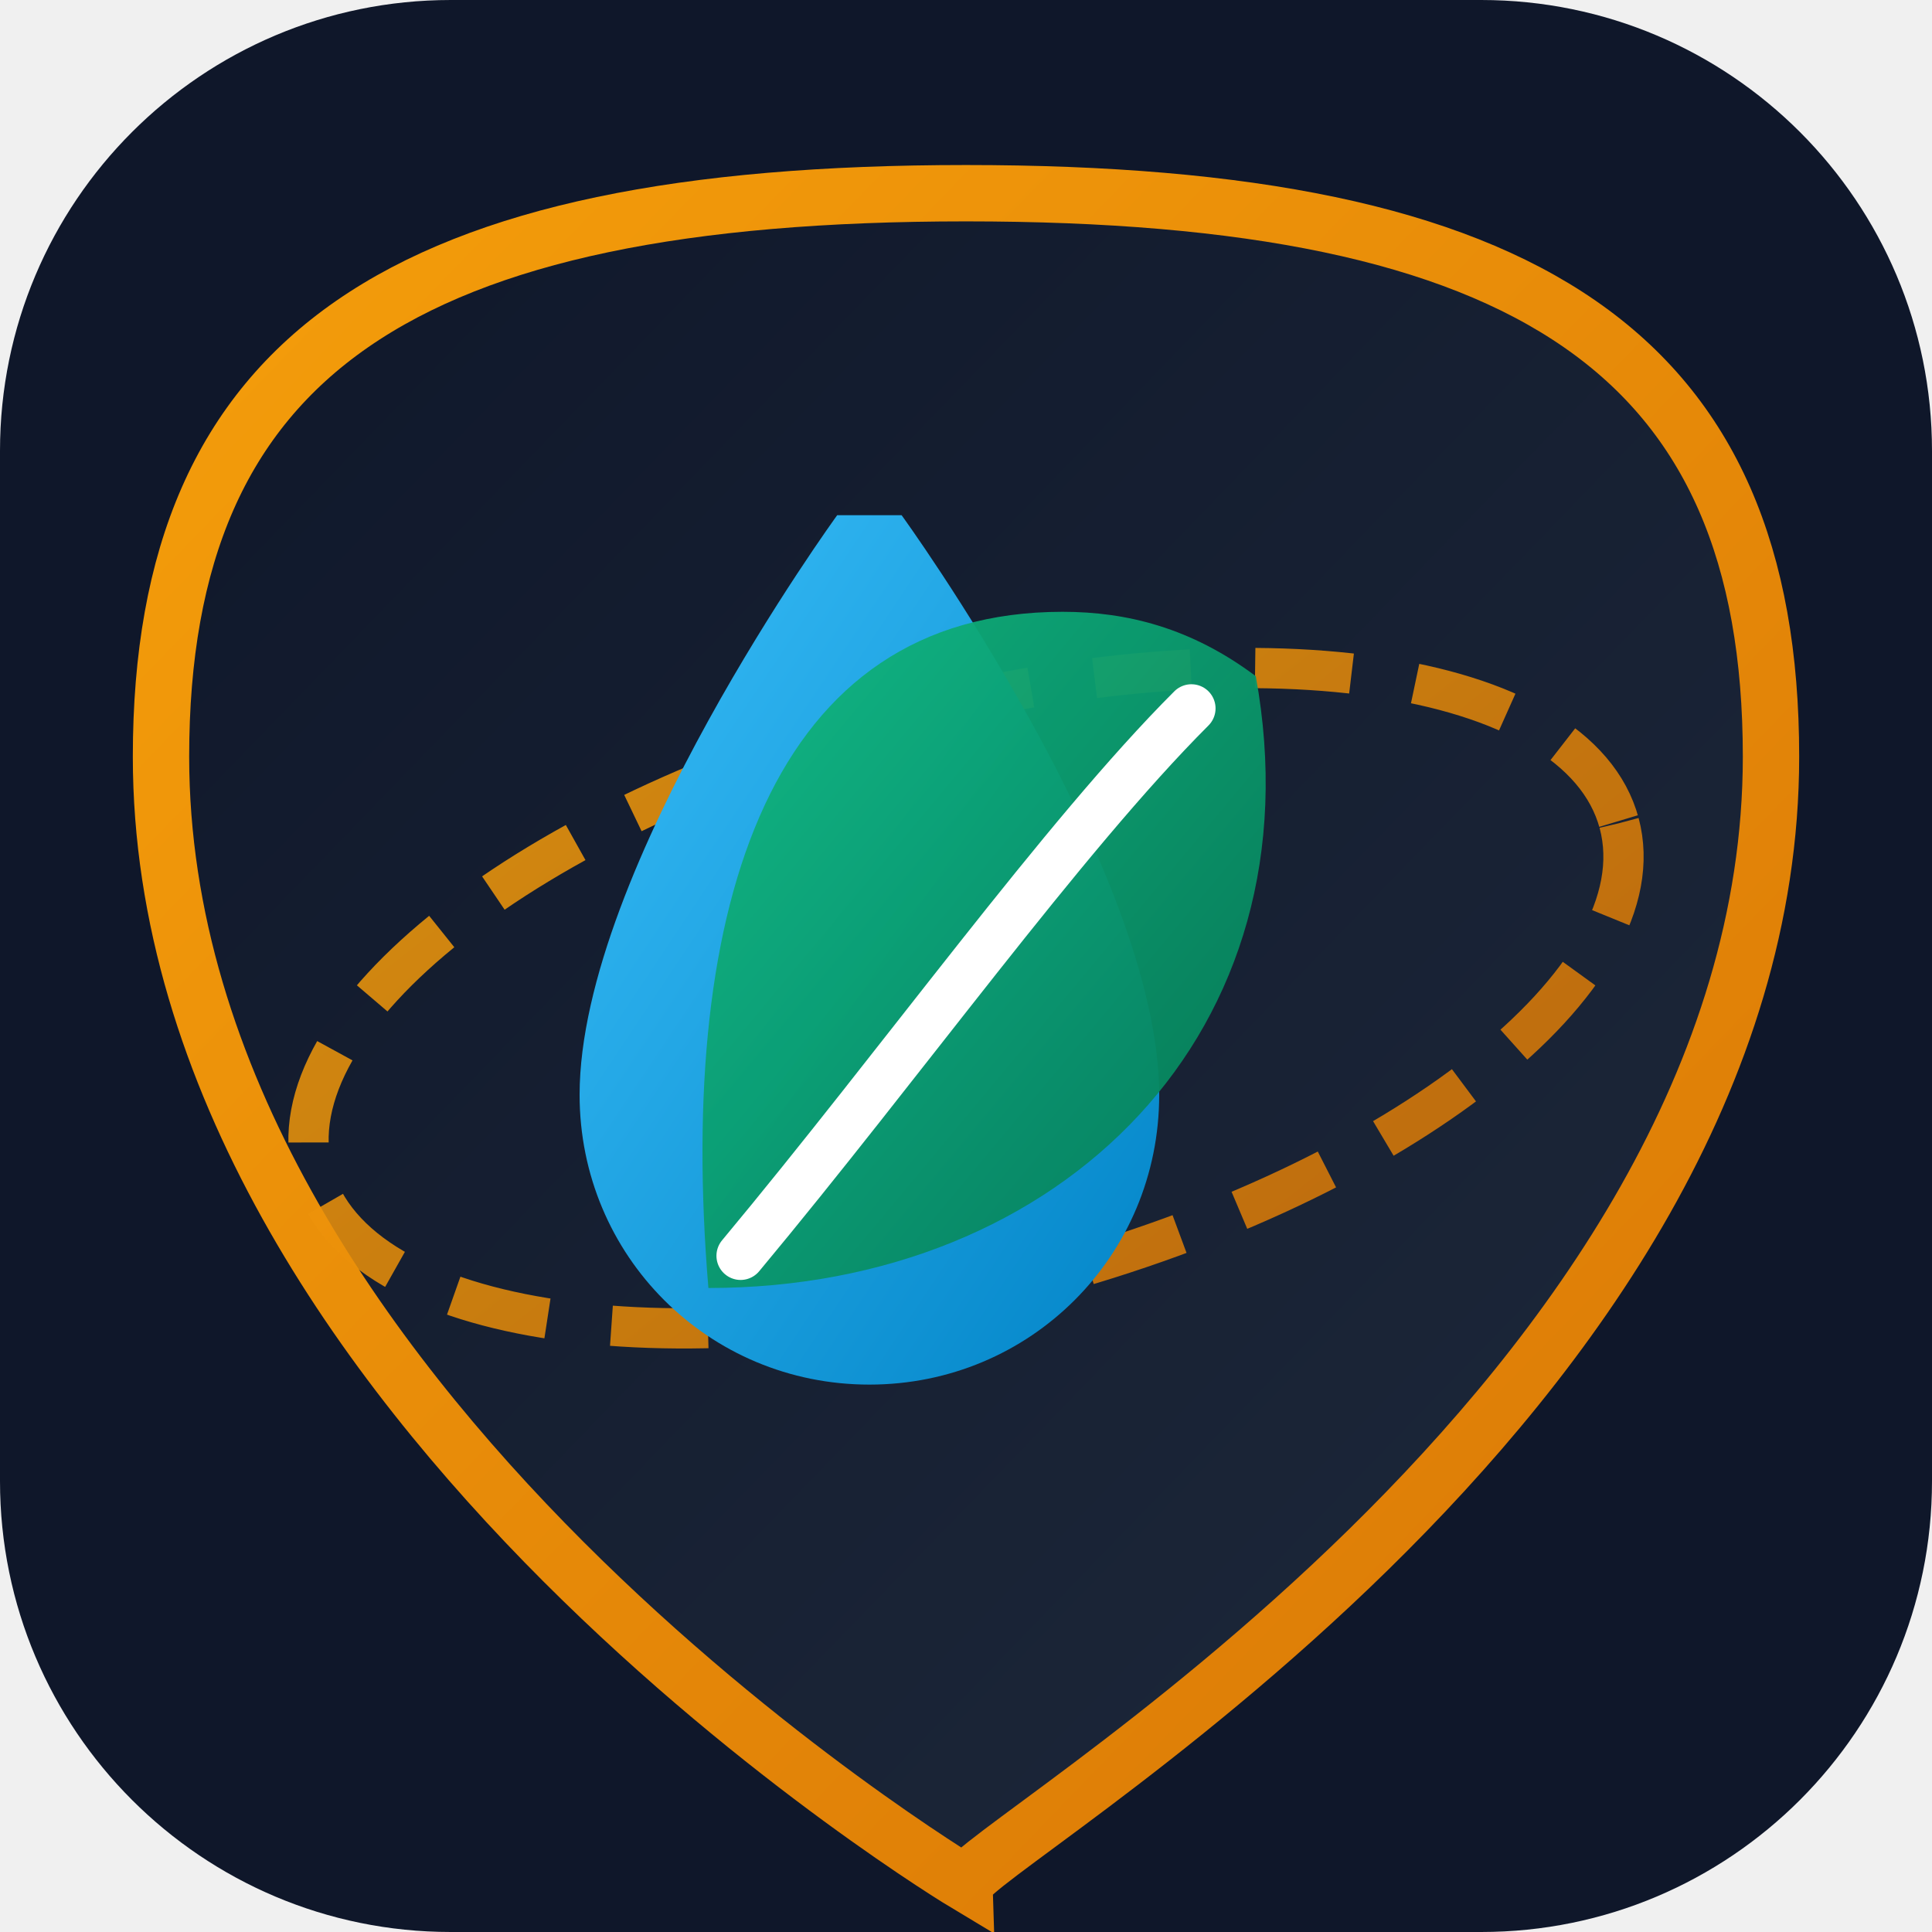
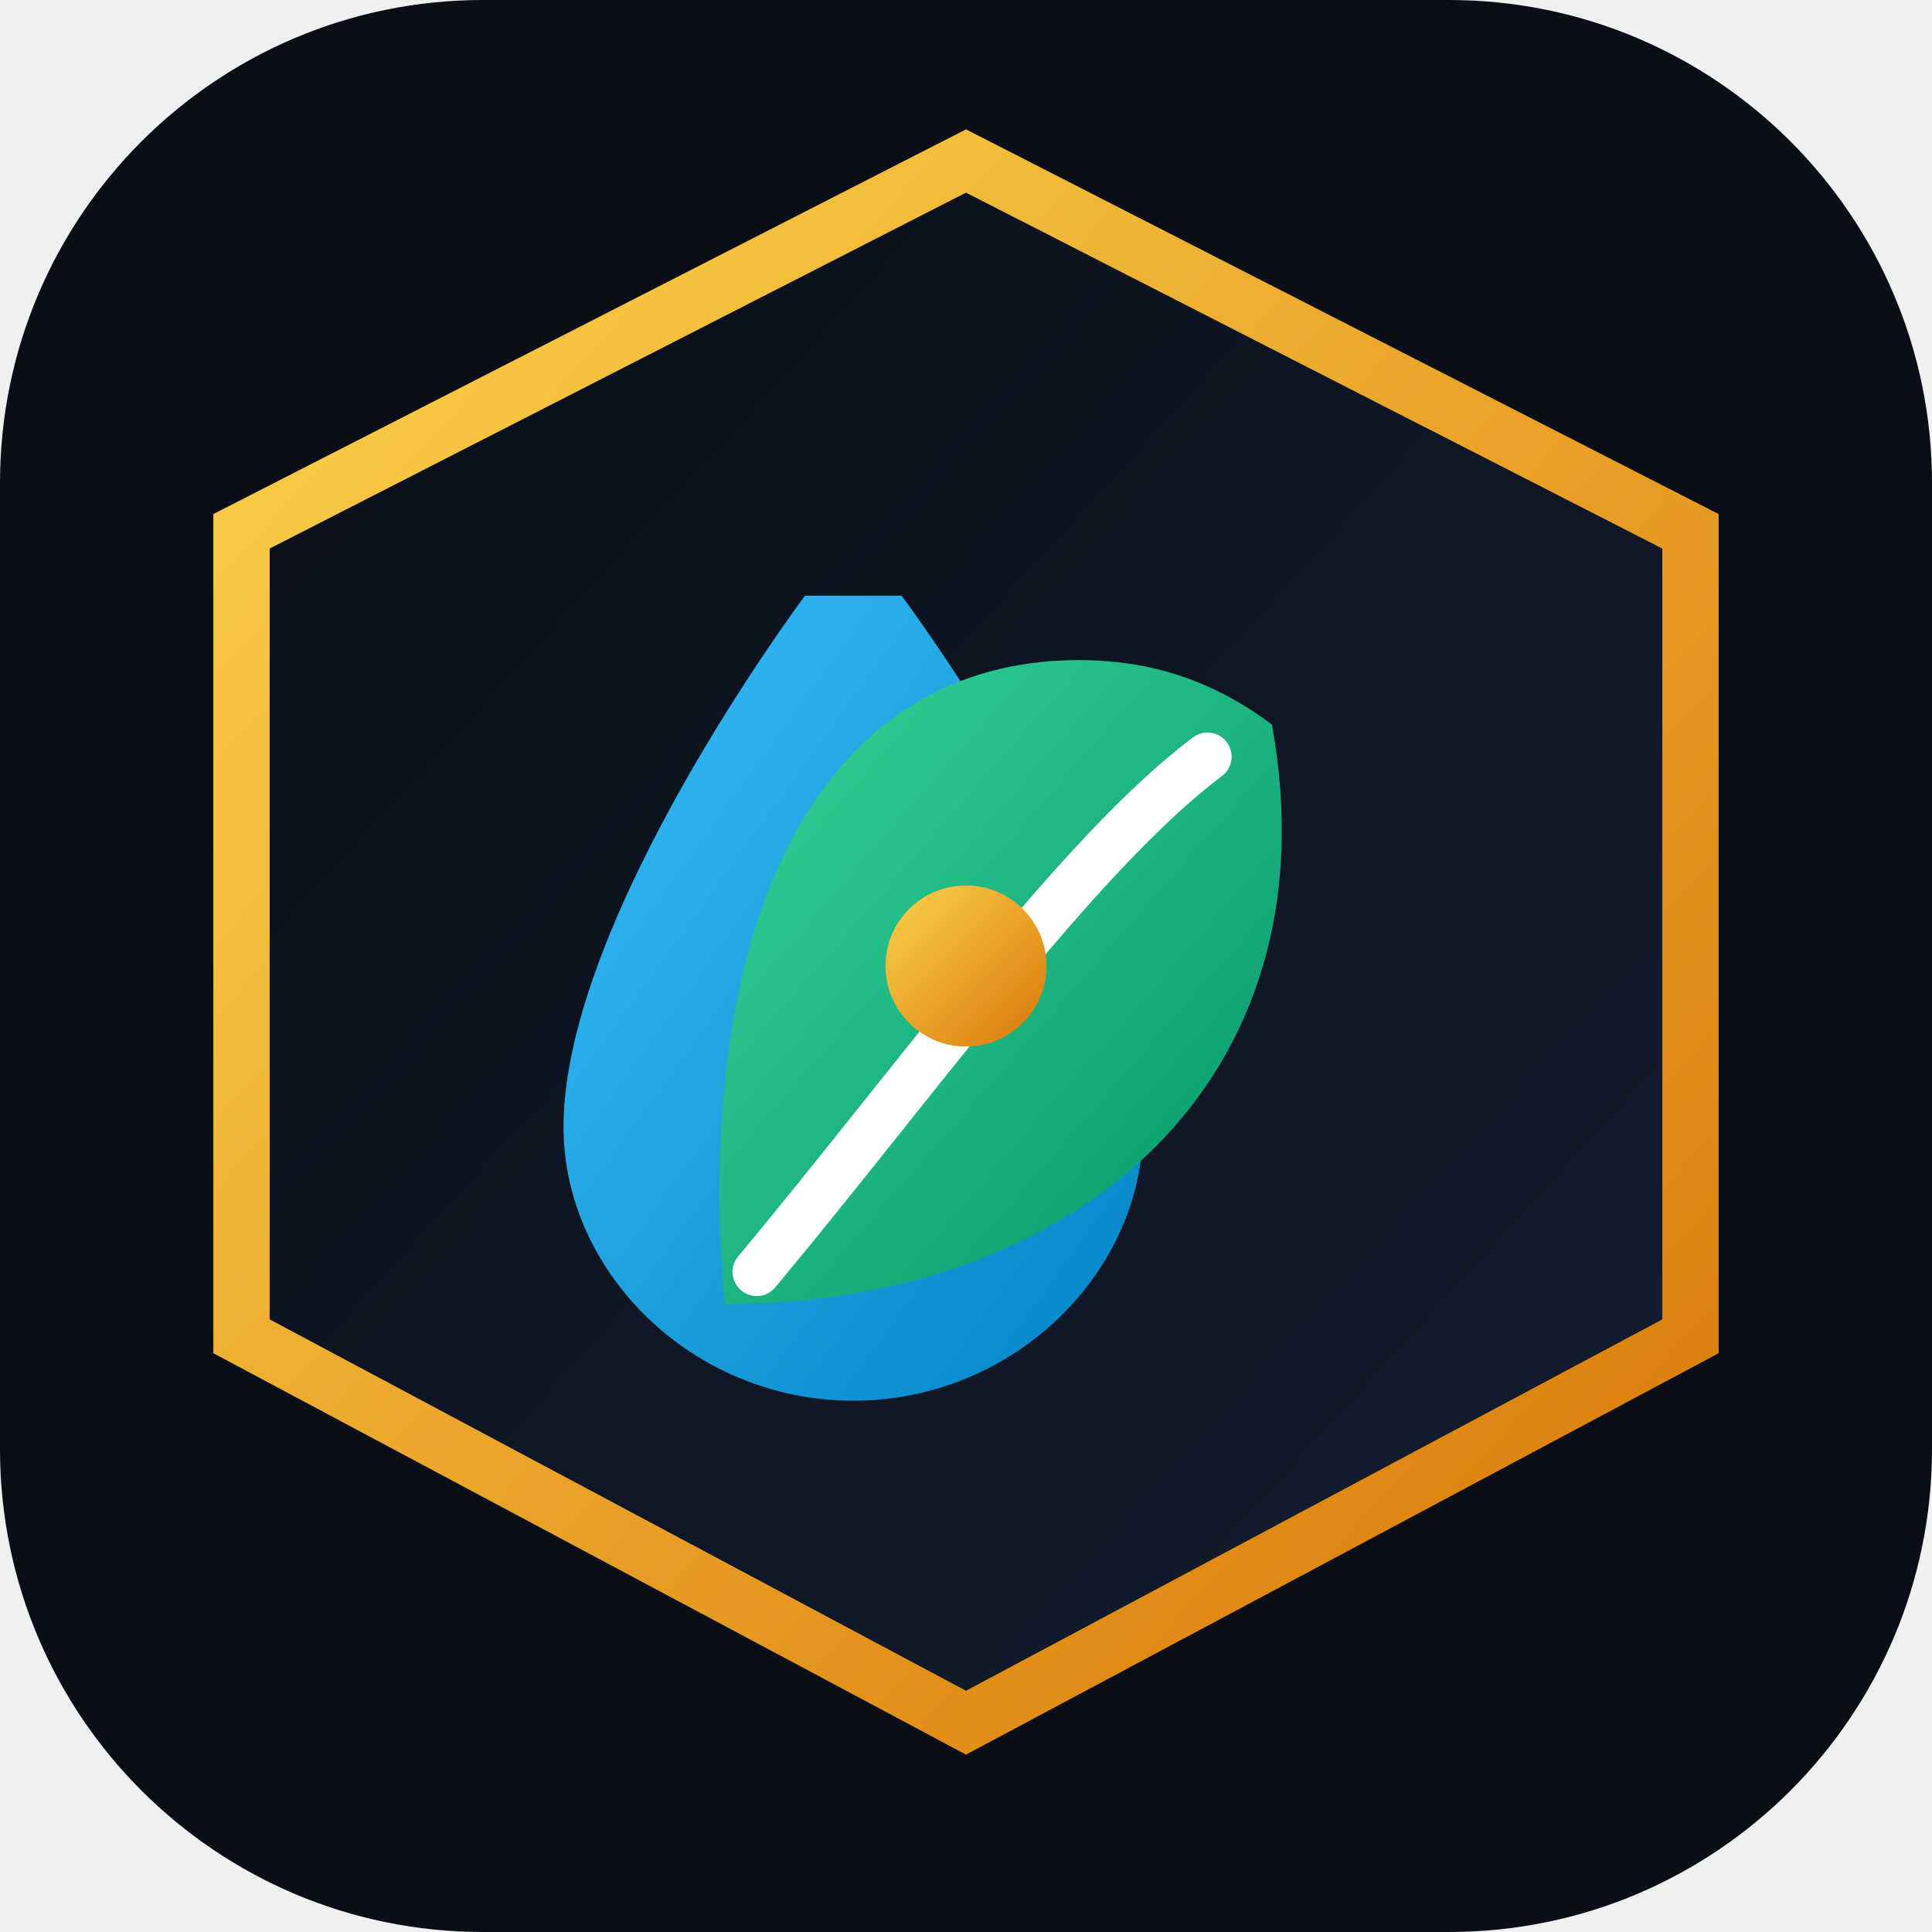
<svg xmlns="http://www.w3.org/2000/svg" viewBox="0 0 120 120" width="100%" height="100%">
  <defs>
-     <linearGradient id="shieldGradFavi" x1="0%" y1="0%" x2="100%" y2="100%">
-       <stop offset="0%" stop-color="#0F172A" />
-       <stop offset="100%" stop-color="#1E293B" />
+     <linearGradient id="crestGradFavi" x1="0%" y1="0%" x2="100%" y2="100%">
+       <stop offset="0%" stop-color="#090E17" />
+       <stop offset="100%" stop-color="#141E30" />
    </linearGradient>
-     <linearGradient id="goldGradFavi" x1="0%" y1="0%" x2="100%" y2="100%">
-       <stop offset="0%" stop-color="#F59E0B" />
+     <linearGradient id="goldLuxuryFavi" x1="0%" y1="0%" x2="100%" y2="100%">
+       <stop offset="0%" stop-color="#FCD34D" />
      <stop offset="100%" stop-color="#D97706" />
    </linearGradient>
-     <linearGradient id="emeraldGradFavi" x1="0%" y1="0%" x2="100%" y2="100%">
-       <stop offset="0%" stop-color="#10B981" />
-       <stop offset="100%" stop-color="#047857" />
+     <linearGradient id="emeraldLuxuryFavi" x1="0%" y1="0%" x2="100%" y2="100%">
+       <stop offset="0%" stop-color="#34D399" />
+       <stop offset="100%" stop-color="#059669" />
    </linearGradient>
-     <linearGradient id="azureGradFavi" x1="0%" y1="0%" x2="100%" y2="100%">
+     <linearGradient id="cyanLuxuryFavi" x1="0%" y1="0%" x2="100%" y2="100%">
      <stop offset="0%" stop-color="#38BDF8" />
      <stop offset="100%" stop-color="#0284C7" />
    </linearGradient>
  </defs>
-   <rect width="120" height="120" rx="28" fill="#0F172A" />
-   <g transform="translate(0, 0)">
-     <path d="M 60 12 C 95 12 110 22 110 47 C 110 87 60 115 60 117 C 60 117 10 87 10 47 C 10 22 25 12 60 12 Z" fill="url(#shieldGradFavi)" stroke="url(#goldGradFavi)" stroke-width="3.5" />
-     <ellipse cx="60" cy="62" rx="42" ry="18" fill="none" stroke="url(#goldGradFavi)" stroke-width="2.5" stroke-dasharray="6 4" opacity="0.85" transform="rotate(-15 60 62)" />
-     <path d="M 52 32 C 52 32 36 54 36 68 C 36 78 44 86 54 86 C 64 86 72 78 72 68 C 72 54 56 32 56 32 Z" fill="url(#azureGradFavi)" />
-     <path d="M 66 38 C 48 38 42 56 44 80 C 66 80 82 64 78 42 C 74 39 70 38 66 38 Z" fill="url(#emeraldGradFavi)" opacity="0.95" />
-     <path d="M 46 78 C 56 66 66 52 74 44" stroke="#FFFFFF" stroke-width="3" stroke-linecap="round" />
+   <rect width="120" height="120" rx="30" fill="#090E17" />
+   <g transform="translate(5, 5)">
+     <polygon points="55,5 100,28 100,78 55,102 10,78 10,28" fill="url(#crestGradFavi)" stroke="url(#goldLuxuryFavi)" stroke-width="3.5" />
+     <path d="M 45 32 C 45 32 30 52 30 65 C 30 74 38 82 48 82 C 58 82 66 74 66 65 C 66 52 51 32 51 32 Z" fill="url(#cyanLuxuryFavi)" />
+     <path d="M 62 36 C 46 36 38 52 40 76 C 62 76 78 62 74 40 C 70 37 66 36 62 36 Z" fill="url(#emeraldLuxuryFavi)" />
+     <path d="M 42 74 C 52 62 62 48 70 42" stroke="#FFFFFF" stroke-width="3" stroke-linecap="round" />
+     <circle cx="55" cy="55" r="5" fill="url(#goldLuxuryFavi)" />
  </g>
</svg>
